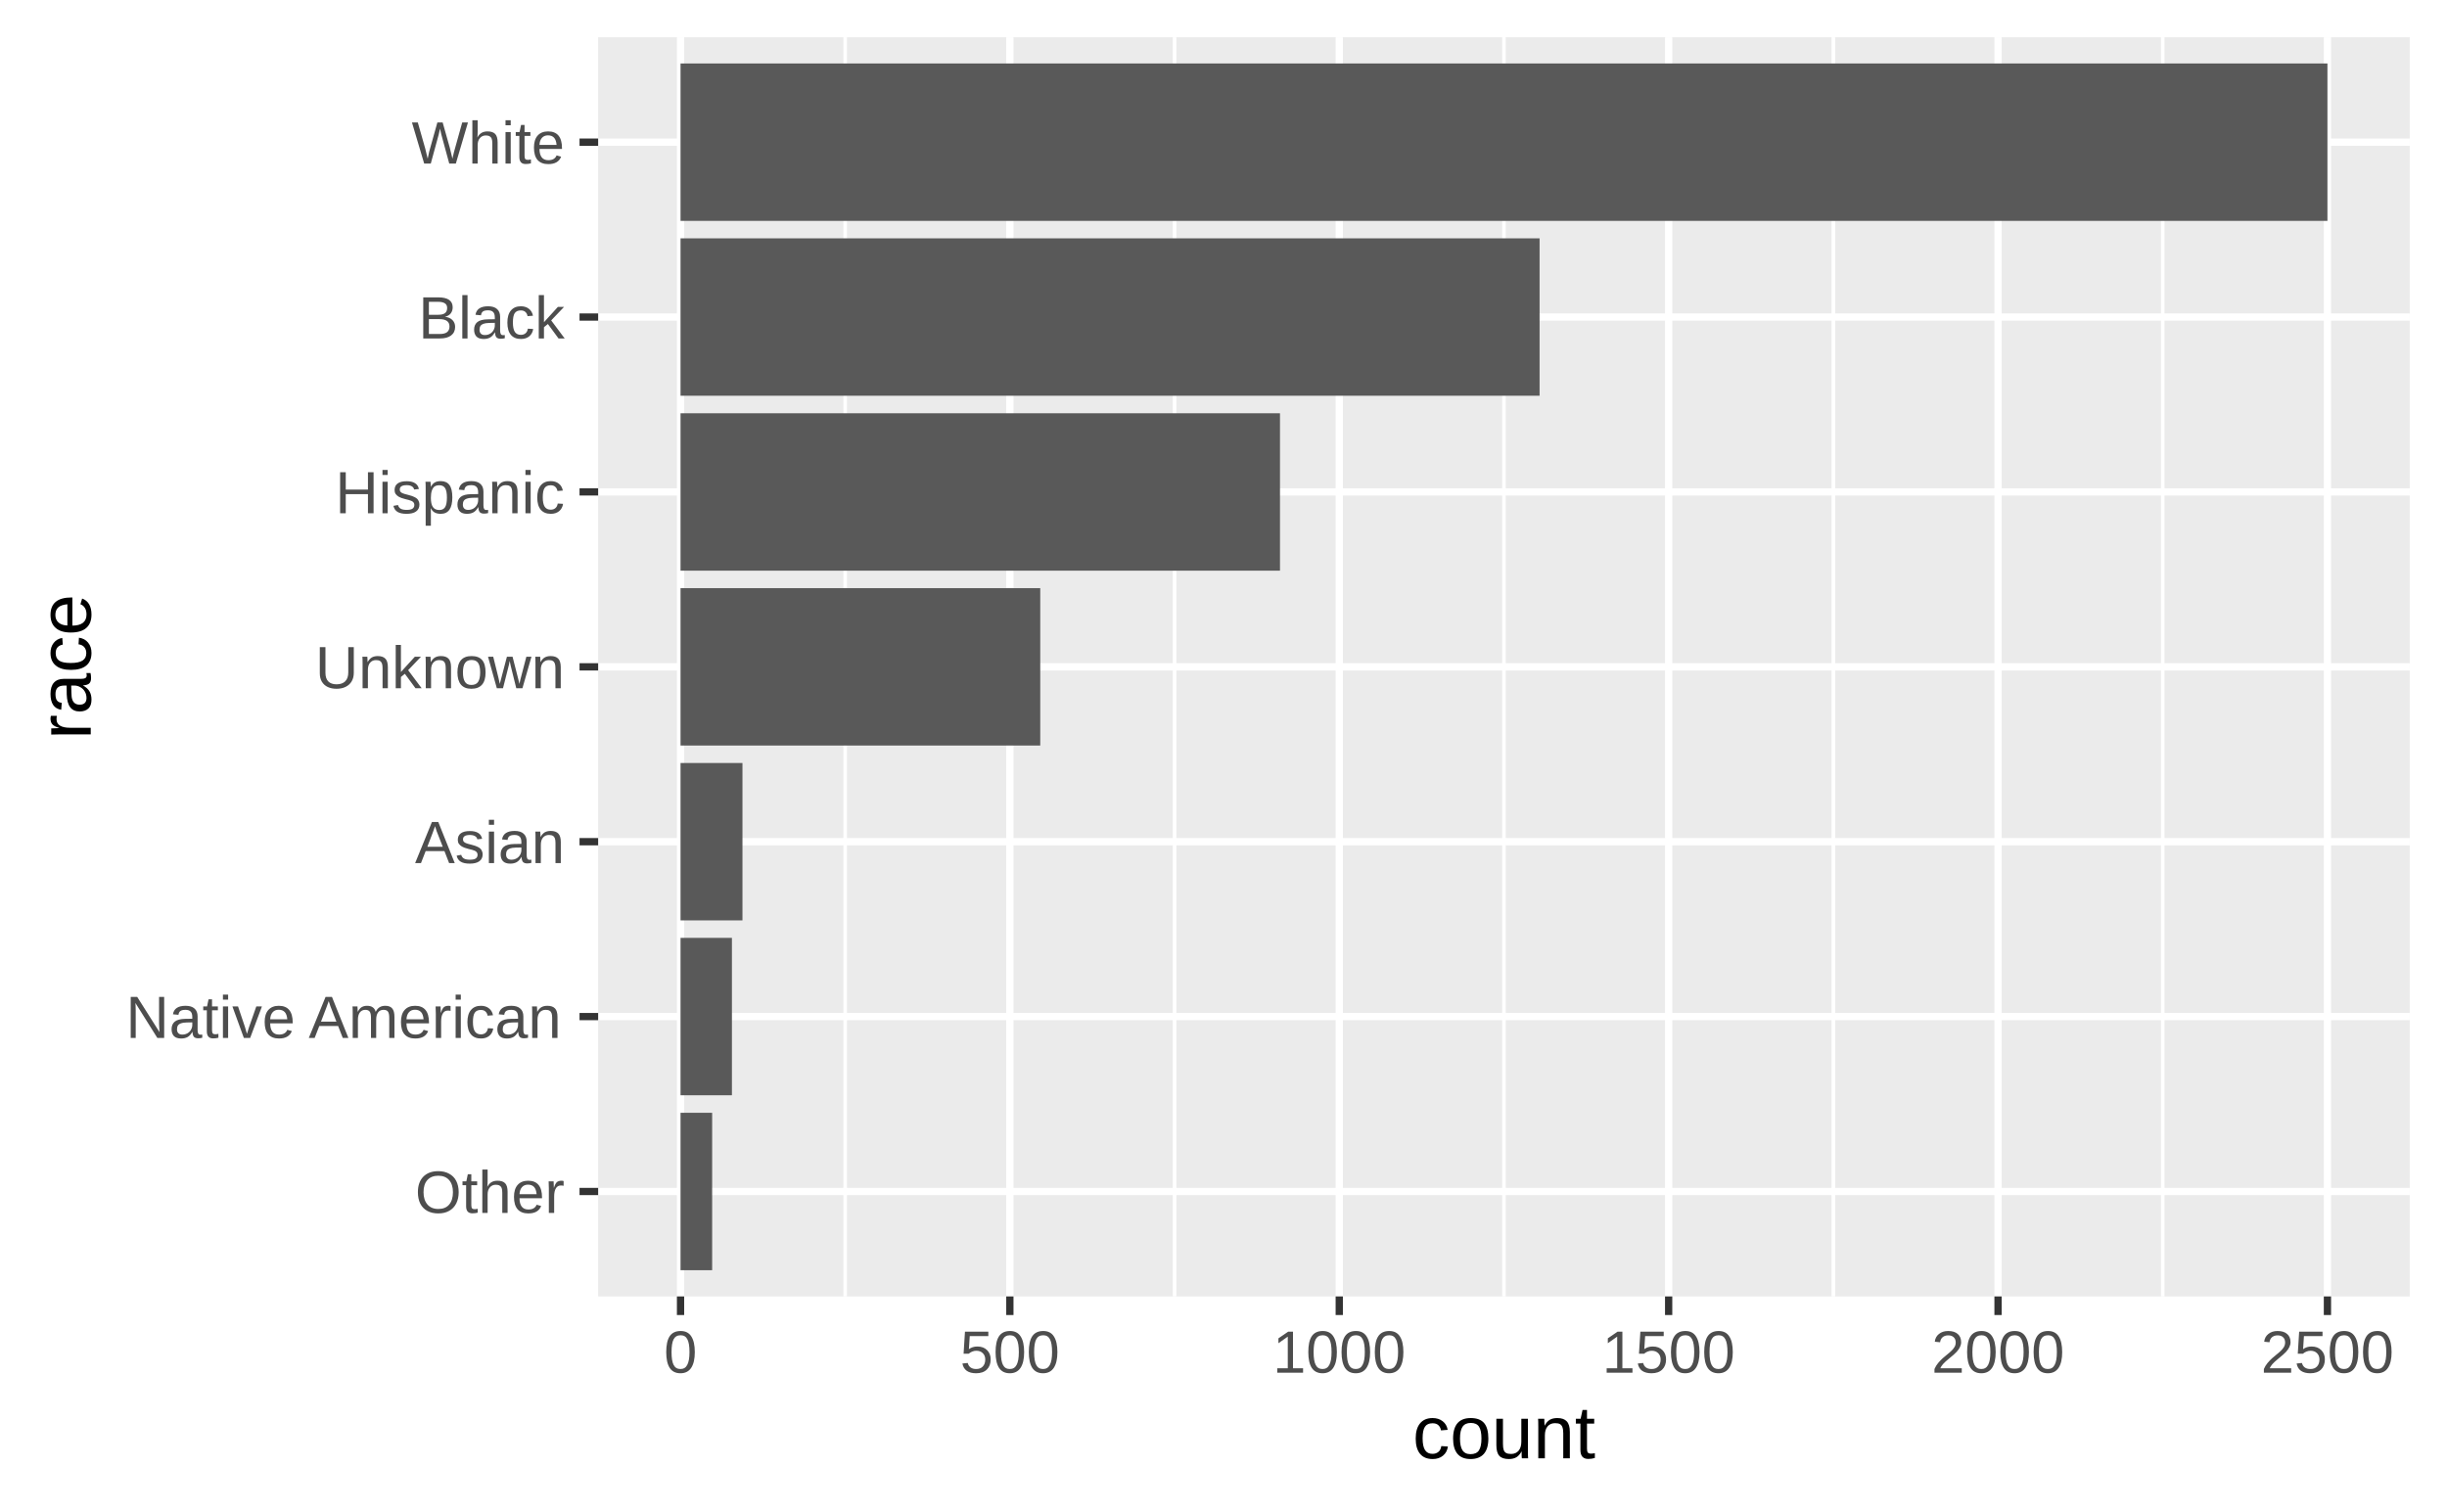
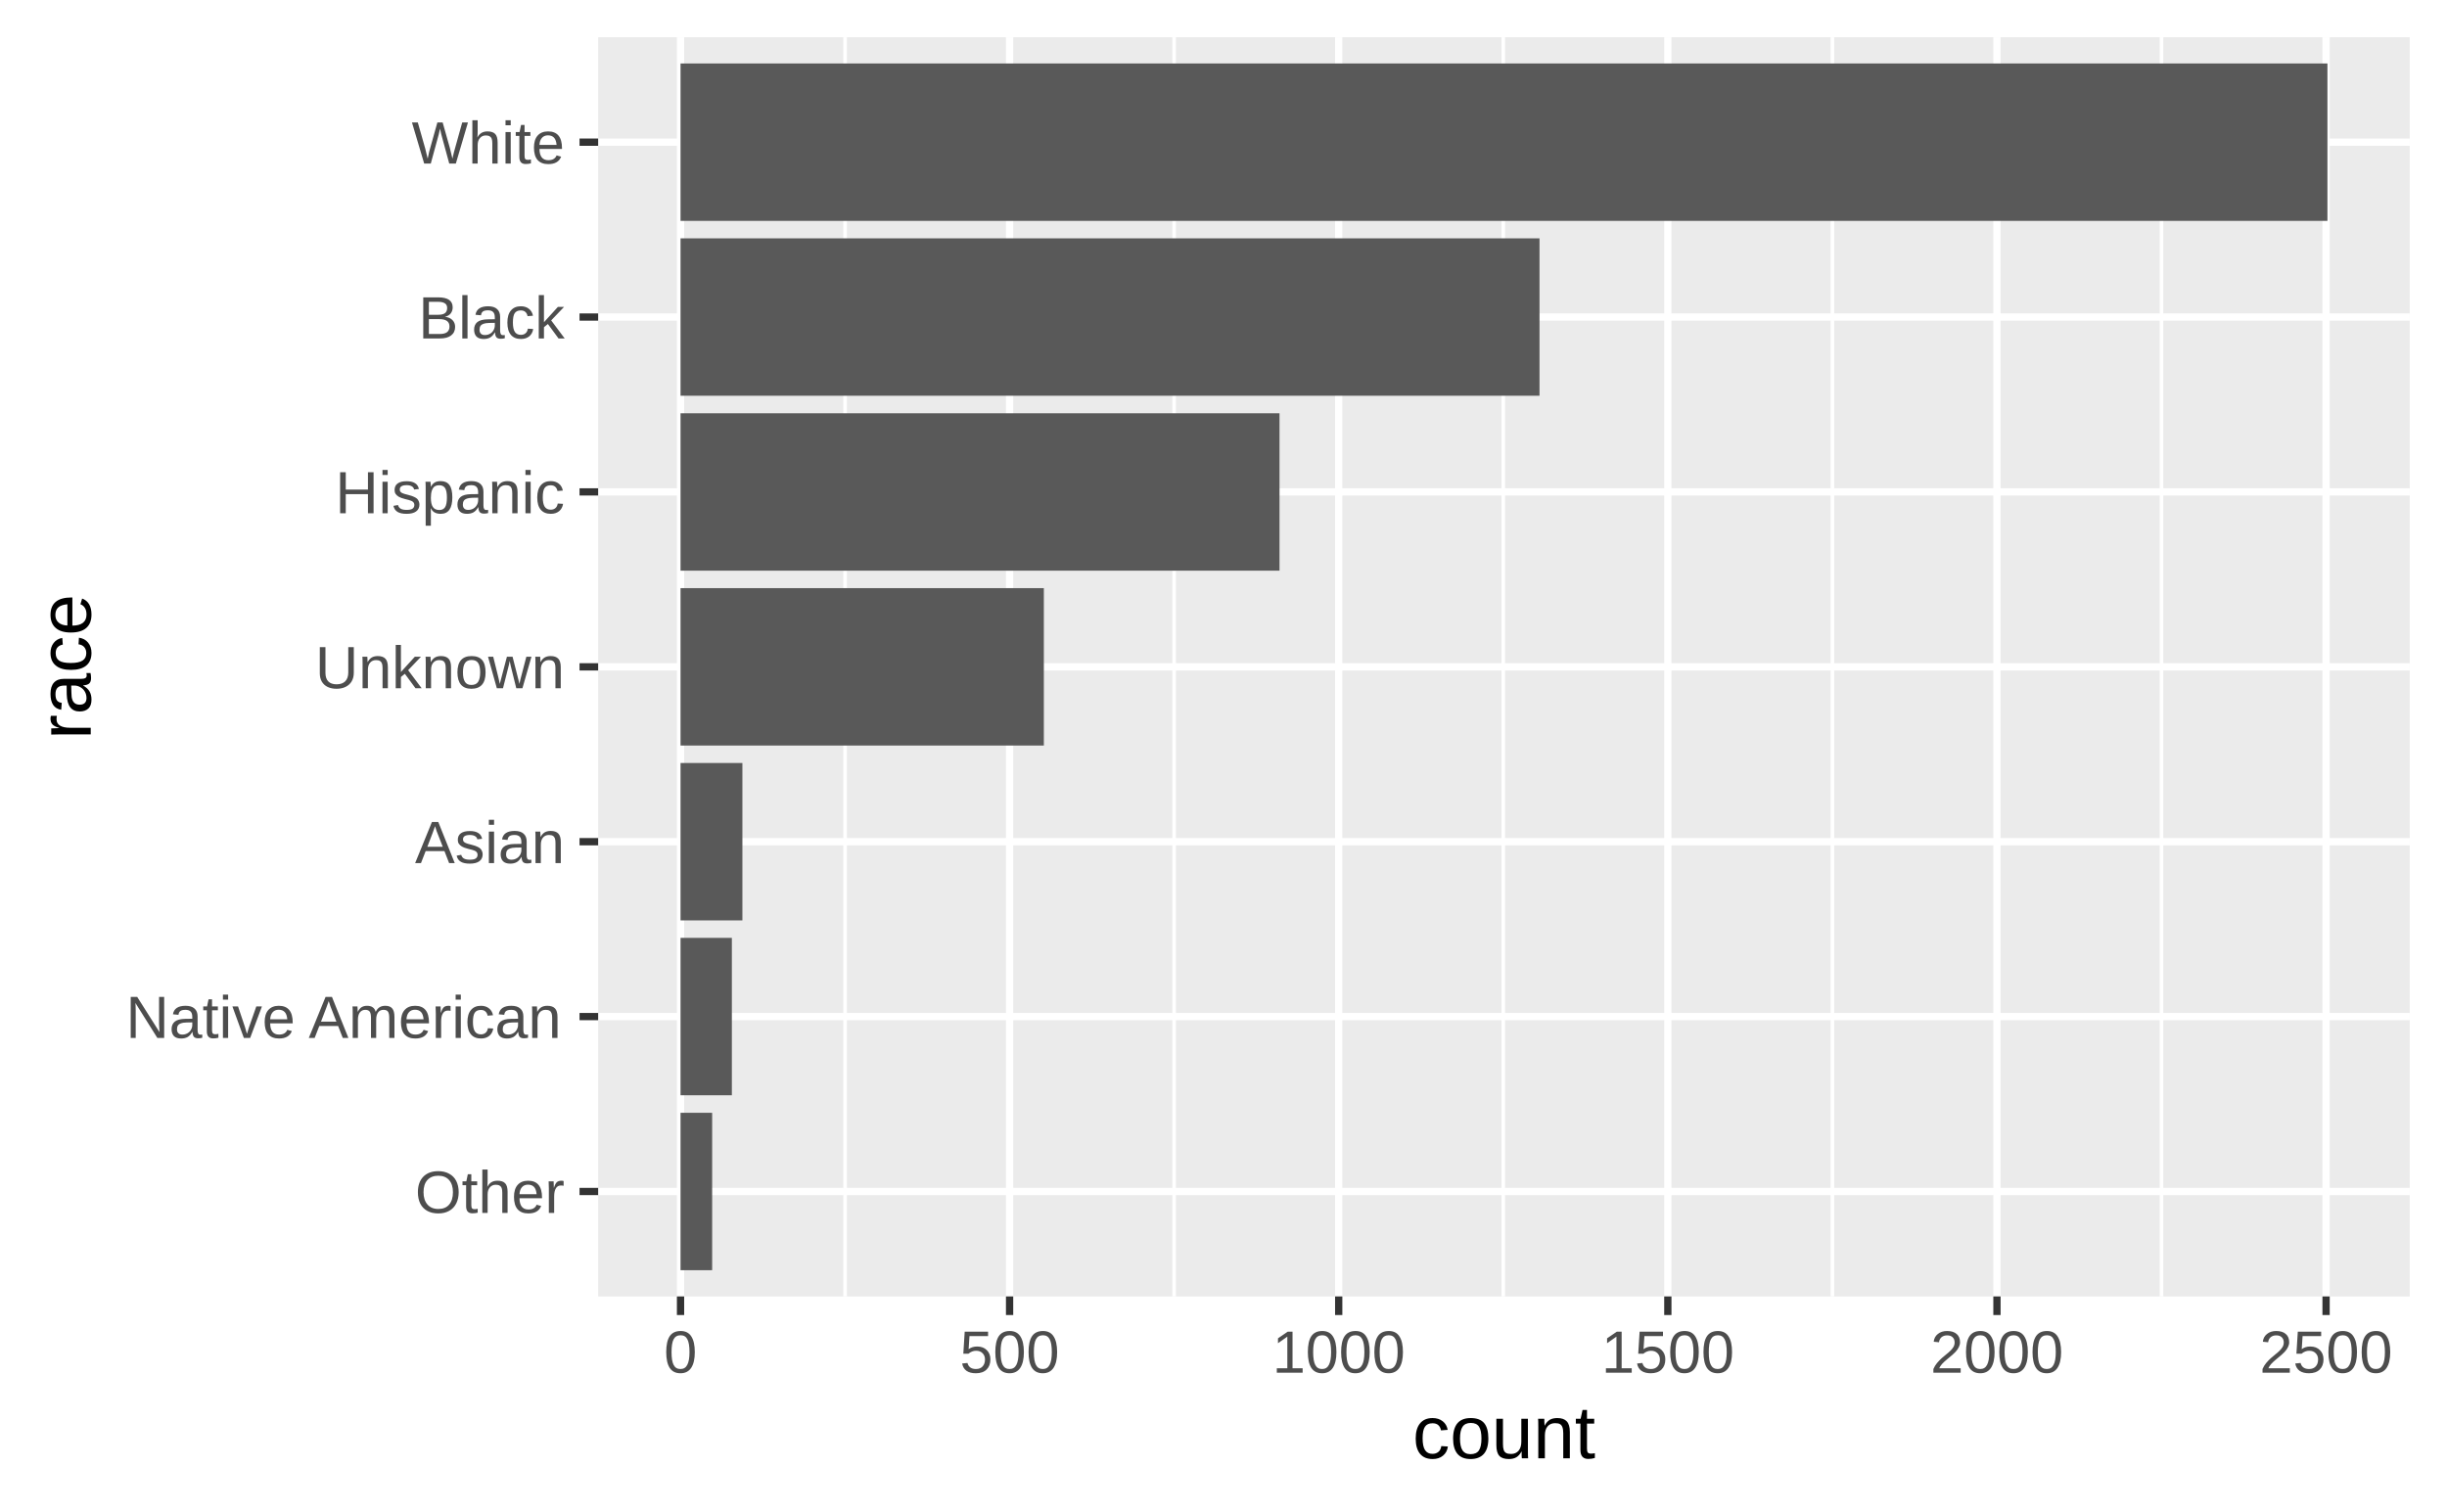
<svg xmlns="http://www.w3.org/2000/svg" viewBox="0 0 360.00 222.48">
  <defs>
    <style type="text/css">
    line, polyline, polygon, path, rect, circle {
      fill: none;
      stroke: #000000;
      stroke-linecap: round;
      stroke-linejoin: round;
      stroke-miterlimit: 10.00;
    }
  </style>
  </defs>
  <rect width="100%" height="100%" style="stroke: none; fill: #FFFFFF;" />
  <rect x="0" y="0.00" width="360.00" height="222.48" style="stroke-width: 1.07; stroke: #FFFFFF; fill: #FFFFFF;" />
  <defs>
    <clipPath id="cpODguMDB8MzU0LjUyfDE5MC43Nnw1LjQ4">
      <rect x="88.00" y="5.48" width="266.52" height="185.28" />
    </clipPath>
  </defs>
  <rect x="88.00" y="5.48" width="266.52" height="185.28" style="stroke-width: 1.07; stroke: none; fill: #EBEBEB;" clip-path="url(#cpODguMDB8MzU0LjUyfDE5MC43Nnw1LjQ4)" />
-   <polyline points="124.34,190.76 124.34,5.48 " style="stroke-width: 0.53; stroke: #FFFFFF; stroke-linecap: butt;" clip-path="url(#cpODguMDB8MzU0LjUyfDE5MC43Nnw1LjQ4)" />
-   <polyline points="172.80,190.76 172.80,5.48 " style="stroke-width: 0.53; stroke: #FFFFFF; stroke-linecap: butt;" clip-path="url(#cpODguMDB8MzU0LjUyfDE5MC43Nnw1LjQ4)" />
-   <polyline points="221.26,190.76 221.26,5.48 " style="stroke-width: 0.53; stroke: #FFFFFF; stroke-linecap: butt;" clip-path="url(#cpODguMDB8MzU0LjUyfDE5MC43Nnw1LjQ4)" />
-   <polyline points="269.72,190.76 269.72,5.48 " style="stroke-width: 0.53; stroke: #FFFFFF; stroke-linecap: butt;" clip-path="url(#cpODguMDB8MzU0LjUyfDE5MC43Nnw1LjQ4)" />
-   <polyline points="318.18,190.76 318.18,5.48 " style="stroke-width: 0.53; stroke: #FFFFFF; stroke-linecap: butt;" clip-path="url(#cpODguMDB8MzU0LjUyfDE5MC43Nnw1LjQ4)" />
+   <polyline points="124.33,190.76 124.33,5.48 " style="stroke-width: 0.53; stroke: #FFFFFF; stroke-linecap: butt;" clip-path="url(#cpODguMDB8MzU0LjUyfDE5MC43Nnw1LjQ4)" />
+   <polyline points="172.74,190.76 172.74,5.48 " style="stroke-width: 0.53; stroke: #FFFFFF; stroke-linecap: butt;" clip-path="url(#cpODguMDB8MzU0LjUyfDE5MC43Nnw1LjQ4)" />
+   <polyline points="221.16,190.76 221.16,5.48 " style="stroke-width: 0.53; stroke: #FFFFFF; stroke-linecap: butt;" clip-path="url(#cpODguMDB8MzU0LjUyfDE5MC43Nnw1LjQ4)" />
+   <polyline points="269.58,190.76 269.58,5.48 " style="stroke-width: 0.53; stroke: #FFFFFF; stroke-linecap: butt;" clip-path="url(#cpODguMDB8MzU0LjUyfDE5MC43Nnw1LjQ4)" />
+   <polyline points="318.00,190.76 318.00,5.48 " style="stroke-width: 0.53; stroke: #FFFFFF; stroke-linecap: butt;" clip-path="url(#cpODguMDB8MzU0LjUyfDE5MC43Nnw1LjQ4)" />
  <polyline points="88.00,175.32 354.52,175.32 " style="stroke-width: 1.07; stroke: #FFFFFF; stroke-linecap: butt;" clip-path="url(#cpODguMDB8MzU0LjUyfDE5MC43Nnw1LjQ4)" />
  <polyline points="88.00,149.58 354.52,149.58 " style="stroke-width: 1.07; stroke: #FFFFFF; stroke-linecap: butt;" clip-path="url(#cpODguMDB8MzU0LjUyfDE5MC43Nnw1LjQ4)" />
  <polyline points="88.00,123.85 354.52,123.85 " style="stroke-width: 1.07; stroke: #FFFFFF; stroke-linecap: butt;" clip-path="url(#cpODguMDB8MzU0LjUyfDE5MC43Nnw1LjQ4)" />
  <polyline points="88.00,98.12 354.52,98.12 " style="stroke-width: 1.07; stroke: #FFFFFF; stroke-linecap: butt;" clip-path="url(#cpODguMDB8MzU0LjUyfDE5MC43Nnw1LjQ4)" />
  <polyline points="88.00,72.38 354.52,72.38 " style="stroke-width: 1.07; stroke: #FFFFFF; stroke-linecap: butt;" clip-path="url(#cpODguMDB8MzU0LjUyfDE5MC43Nnw1LjQ4)" />
  <polyline points="88.00,46.65 354.52,46.65 " style="stroke-width: 1.07; stroke: #FFFFFF; stroke-linecap: butt;" clip-path="url(#cpODguMDB8MzU0LjUyfDE5MC43Nnw1LjQ4)" />
  <polyline points="88.00,20.92 354.52,20.92 " style="stroke-width: 1.07; stroke: #FFFFFF; stroke-linecap: butt;" clip-path="url(#cpODguMDB8MzU0LjUyfDE5MC43Nnw1LjQ4)" />
  <polyline points="100.12,190.76 100.12,5.48 " style="stroke-width: 1.07; stroke: #FFFFFF; stroke-linecap: butt;" clip-path="url(#cpODguMDB8MzU0LjUyfDE5MC43Nnw1LjQ4)" />
-   <polyline points="148.57,190.76 148.57,5.48 " style="stroke-width: 1.07; stroke: #FFFFFF; stroke-linecap: butt;" clip-path="url(#cpODguMDB8MzU0LjUyfDE5MC43Nnw1LjQ4)" />
-   <polyline points="197.03,190.76 197.03,5.48 " style="stroke-width: 1.07; stroke: #FFFFFF; stroke-linecap: butt;" clip-path="url(#cpODguMDB8MzU0LjUyfDE5MC43Nnw1LjQ4)" />
-   <polyline points="245.49,190.76 245.49,5.48 " style="stroke-width: 1.07; stroke: #FFFFFF; stroke-linecap: butt;" clip-path="url(#cpODguMDB8MzU0LjUyfDE5MC43Nnw1LjQ4)" />
-   <polyline points="293.95,190.76 293.95,5.48 " style="stroke-width: 1.07; stroke: #FFFFFF; stroke-linecap: butt;" clip-path="url(#cpODguMDB8MzU0LjUyfDE5MC43Nnw1LjQ4)" />
-   <polyline points="342.41,190.76 342.41,5.48 " style="stroke-width: 1.07; stroke: #FFFFFF; stroke-linecap: butt;" clip-path="url(#cpODguMDB8MzU0LjUyfDE5MC43Nnw1LjQ4)" />
+   <polyline points="148.53,190.76 148.53,5.48 " style="stroke-width: 1.07; stroke: #FFFFFF; stroke-linecap: butt;" clip-path="url(#cpODguMDB8MzU0LjUyfDE5MC43Nnw1LjQ4)" />
+   <polyline points="196.95,190.76 196.95,5.48 " style="stroke-width: 1.07; stroke: #FFFFFF; stroke-linecap: butt;" clip-path="url(#cpODguMDB8MzU0LjUyfDE5MC43Nnw1LjQ4)" />
+   <polyline points="245.37,190.76 245.37,5.48 " style="stroke-width: 1.07; stroke: #FFFFFF; stroke-linecap: butt;" clip-path="url(#cpODguMDB8MzU0LjUyfDE5MC43Nnw1LjQ4)" />
+   <polyline points="293.79,190.76 293.79,5.48 " style="stroke-width: 1.07; stroke: #FFFFFF; stroke-linecap: butt;" clip-path="url(#cpODguMDB8MzU0LjUyfDE5MC43Nnw1LjQ4)" />
+   <polyline points="342.21,190.76 342.21,5.48 " style="stroke-width: 1.07; stroke: #FFFFFF; stroke-linecap: butt;" clip-path="url(#cpODguMDB8MzU0LjUyfDE5MC43Nnw1LjQ4)" />
  <rect x="100.12" y="163.74" width="4.65" height="23.16" style="stroke-width: 1.07; stroke: none; stroke-linecap: square; stroke-linejoin: miter; fill: #595959;" clip-path="url(#cpODguMDB8MzU0LjUyfDE5MC43Nnw1LjQ4)" />
-   <rect x="100.12" y="138.00" width="7.56" height="23.16" style="stroke-width: 1.07; stroke: none; stroke-linecap: square; stroke-linejoin: miter; fill: #595959;" clip-path="url(#cpODguMDB8MzU0LjUyfDE5MC43Nnw1LjQ4)" />
-   <rect x="100.12" y="112.27" width="9.11" height="23.16" style="stroke-width: 1.07; stroke: none; stroke-linecap: square; stroke-linejoin: miter; fill: #595959;" clip-path="url(#cpODguMDB8MzU0LjUyfDE5MC43Nnw1LjQ4)" />
-   <rect x="100.12" y="86.54" width="52.92" height="23.16" style="stroke-width: 1.07; stroke: none; stroke-linecap: square; stroke-linejoin: miter; fill: #595959;" clip-path="url(#cpODguMDB8MzU0LjUyfDE5MC43Nnw1LjQ4)" />
-   <rect x="100.12" y="60.81" width="88.19" height="23.16" style="stroke-width: 1.07; stroke: none; stroke-linecap: square; stroke-linejoin: miter; fill: #595959;" clip-path="url(#cpODguMDB8MzU0LjUyfDE5MC43Nnw1LjQ4)" />
-   <rect x="100.12" y="35.07" width="126.38" height="23.16" style="stroke-width: 1.07; stroke: none; stroke-linecap: square; stroke-linejoin: miter; fill: #595959;" clip-path="url(#cpODguMDB8MzU0LjUyfDE5MC43Nnw1LjQ4)" />
+   <rect x="100.12" y="138.00" width="7.55" height="23.16" style="stroke-width: 1.07; stroke: none; stroke-linecap: square; stroke-linejoin: miter; fill: #595959;" clip-path="url(#cpODguMDB8MzU0LjUyfDE5MC43Nnw1LjQ4)" />
+   <rect x="100.12" y="112.27" width="9.10" height="23.16" style="stroke-width: 1.07; stroke: none; stroke-linecap: square; stroke-linejoin: miter; fill: #595959;" clip-path="url(#cpODguMDB8MzU0LjUyfDE5MC43Nnw1LjQ4)" />
+   <rect x="100.12" y="86.54" width="53.45" height="23.16" style="stroke-width: 1.07; stroke: none; stroke-linecap: square; stroke-linejoin: miter; fill: #595959;" clip-path="url(#cpODguMDB8MzU0LjUyfDE5MC43Nnw1LjQ4)" />
+   <rect x="100.12" y="60.81" width="88.12" height="23.16" style="stroke-width: 1.07; stroke: none; stroke-linecap: square; stroke-linejoin: miter; fill: #595959;" clip-path="url(#cpODguMDB8MzU0LjUyfDE5MC43Nnw1LjQ4)" />
+   <rect x="100.12" y="35.07" width="126.37" height="23.16" style="stroke-width: 1.07; stroke: none; stroke-linecap: square; stroke-linejoin: miter; fill: #595959;" clip-path="url(#cpODguMDB8MzU0LjUyfDE5MC43Nnw1LjQ4)" />
  <rect x="100.12" y="9.34" width="242.29" height="23.16" style="stroke-width: 1.07; stroke: none; stroke-linecap: square; stroke-linejoin: miter; fill: #595959;" clip-path="url(#cpODguMDB8MzU0LjUyfDE5MC43Nnw1LjQ4)" />
  <defs>
    <clipPath id="cpMC4wMHwzNjAuMDB8MjIyLjQ4fDAuMDA=">
      <rect x="0.00" y="0.00" width="360.00" height="222.48" />
    </clipPath>
  </defs>
  <g clip-path="url(#cpMC4wMHwzNjAuMDB8MjIyLjQ4fDAuMDA=)">
    <text x="61.06" y="178.47" style="font-size: 8.80px; fill: #4D4D4D; font-family: Arial;" textLength="22.01px" lengthAdjust="spacingAndGlyphs">Other</text>
  </g>
  <g clip-path="url(#cpMC4wMHwzNjAuMDB8MjIyLjQ4fDAuMDA=)">
    <text x="18.51" y="152.73" style="font-size: 8.80px; fill: #4D4D4D; font-family: Arial;" textLength="64.56px" lengthAdjust="spacingAndGlyphs">Native American</text>
  </g>
  <g clip-path="url(#cpMC4wMHwzNjAuMDB8MjIyLjQ4fDAuMDA=)">
    <text x="61.06" y="127.00" style="font-size: 8.80px; fill: #4D4D4D; font-family: Arial;" textLength="22.01px" lengthAdjust="spacingAndGlyphs">Asian</text>
  </g>
  <g clip-path="url(#cpMC4wMHwzNjAuMDB8MjIyLjQ4fDAuMDA=)">
    <text x="46.38" y="101.27" style="font-size: 8.80px; fill: #4D4D4D; font-family: Arial;" textLength="36.69px" lengthAdjust="spacingAndGlyphs">Unknown</text>
  </g>
  <g clip-path="url(#cpMC4wMHwzNjAuMDB8MjIyLjQ4fDAuMDA=)">
    <text x="49.32" y="75.53" style="font-size: 8.80px; fill: #4D4D4D; font-family: Arial;" textLength="33.75px" lengthAdjust="spacingAndGlyphs">Hispanic</text>
  </g>
  <g clip-path="url(#cpMC4wMHwzNjAuMDB8MjIyLjQ4fDAuMDA=)">
    <text x="61.55" y="49.80" style="font-size: 8.80px; fill: #4D4D4D; font-family: Arial;" textLength="21.52px" lengthAdjust="spacingAndGlyphs">Black</text>
  </g>
  <g clip-path="url(#cpMC4wMHwzNjAuMDB8MjIyLjQ4fDAuMDA=)">
    <text x="60.58" y="24.07" style="font-size: 8.80px; fill: #4D4D4D; font-family: Arial;" textLength="22.49px" lengthAdjust="spacingAndGlyphs">White</text>
  </g>
  <polyline points="85.26,175.32 88.00,175.32 " style="stroke-width: 1.07; stroke: #333333; stroke-linecap: butt;" clip-path="url(#cpMC4wMHwzNjAuMDB8MjIyLjQ4fDAuMDA=)" />
  <polyline points="85.26,149.58 88.00,149.58 " style="stroke-width: 1.07; stroke: #333333; stroke-linecap: butt;" clip-path="url(#cpMC4wMHwzNjAuMDB8MjIyLjQ4fDAuMDA=)" />
  <polyline points="85.26,123.85 88.00,123.85 " style="stroke-width: 1.07; stroke: #333333; stroke-linecap: butt;" clip-path="url(#cpMC4wMHwzNjAuMDB8MjIyLjQ4fDAuMDA=)" />
  <polyline points="85.26,98.12 88.00,98.12 " style="stroke-width: 1.07; stroke: #333333; stroke-linecap: butt;" clip-path="url(#cpMC4wMHwzNjAuMDB8MjIyLjQ4fDAuMDA=)" />
  <polyline points="85.26,72.38 88.00,72.38 " style="stroke-width: 1.07; stroke: #333333; stroke-linecap: butt;" clip-path="url(#cpMC4wMHwzNjAuMDB8MjIyLjQ4fDAuMDA=)" />
  <polyline points="85.26,46.65 88.00,46.65 " style="stroke-width: 1.07; stroke: #333333; stroke-linecap: butt;" clip-path="url(#cpMC4wMHwzNjAuMDB8MjIyLjQ4fDAuMDA=)" />
  <polyline points="85.26,20.92 88.00,20.92 " style="stroke-width: 1.07; stroke: #333333; stroke-linecap: butt;" clip-path="url(#cpMC4wMHwzNjAuMDB8MjIyLjQ4fDAuMDA=)" />
  <polyline points="100.12,193.50 100.12,190.76 " style="stroke-width: 1.07; stroke: #333333; stroke-linecap: butt;" clip-path="url(#cpMC4wMHwzNjAuMDB8MjIyLjQ4fDAuMDA=)" />
-   <polyline points="148.57,193.50 148.57,190.76 " style="stroke-width: 1.07; stroke: #333333; stroke-linecap: butt;" clip-path="url(#cpMC4wMHwzNjAuMDB8MjIyLjQ4fDAuMDA=)" />
-   <polyline points="197.03,193.50 197.03,190.76 " style="stroke-width: 1.07; stroke: #333333; stroke-linecap: butt;" clip-path="url(#cpMC4wMHwzNjAuMDB8MjIyLjQ4fDAuMDA=)" />
-   <polyline points="245.49,193.50 245.49,190.76 " style="stroke-width: 1.07; stroke: #333333; stroke-linecap: butt;" clip-path="url(#cpMC4wMHwzNjAuMDB8MjIyLjQ4fDAuMDA=)" />
-   <polyline points="293.95,193.50 293.95,190.76 " style="stroke-width: 1.07; stroke: #333333; stroke-linecap: butt;" clip-path="url(#cpMC4wMHwzNjAuMDB8MjIyLjQ4fDAuMDA=)" />
-   <polyline points="342.41,193.50 342.41,190.76 " style="stroke-width: 1.07; stroke: #333333; stroke-linecap: butt;" clip-path="url(#cpMC4wMHwzNjAuMDB8MjIyLjQ4fDAuMDA=)" />
+   <polyline points="148.53,193.50 148.53,190.76 " style="stroke-width: 1.07; stroke: #333333; stroke-linecap: butt;" clip-path="url(#cpMC4wMHwzNjAuMDB8MjIyLjQ4fDAuMDA=)" />
+   <polyline points="196.95,193.50 196.95,190.76 " style="stroke-width: 1.07; stroke: #333333; stroke-linecap: butt;" clip-path="url(#cpMC4wMHwzNjAuMDB8MjIyLjQ4fDAuMDA=)" />
+   <polyline points="245.37,193.50 245.37,190.76 " style="stroke-width: 1.07; stroke: #333333; stroke-linecap: butt;" clip-path="url(#cpMC4wMHwzNjAuMDB8MjIyLjQ4fDAuMDA=)" />
+   <polyline points="293.79,193.50 293.79,190.76 " style="stroke-width: 1.07; stroke: #333333; stroke-linecap: butt;" clip-path="url(#cpMC4wMHwzNjAuMDB8MjIyLjQ4fDAuMDA=)" />
+   <polyline points="342.21,193.50 342.21,190.76 " style="stroke-width: 1.07; stroke: #333333; stroke-linecap: butt;" clip-path="url(#cpMC4wMHwzNjAuMDB8MjIyLjQ4fDAuMDA=)" />
  <g clip-path="url(#cpMC4wMHwzNjAuMDB8MjIyLjQ4fDAuMDA=)">
    <text x="97.67" y="201.99" style="font-size: 8.80px; fill: #4D4D4D; font-family: Arial;" textLength="4.89px" lengthAdjust="spacingAndGlyphs">0</text>
  </g>
  <g clip-path="url(#cpMC4wMHwzNjAuMDB8MjIyLjQ4fDAuMDA=)">
-     <text x="141.23" y="201.99" style="font-size: 8.80px; fill: #4D4D4D; font-family: Arial;" textLength="14.68px" lengthAdjust="spacingAndGlyphs">500</text>
+     <text x="141.19" y="201.99" style="font-size: 8.80px; fill: #4D4D4D; font-family: Arial;" textLength="14.68px" lengthAdjust="spacingAndGlyphs">500</text>
  </g>
  <g clip-path="url(#cpMC4wMHwzNjAuMDB8MjIyLjQ4fDAuMDA=)">
-     <text x="187.24" y="201.99" style="font-size: 8.80px; fill: #4D4D4D; font-family: Arial;" textLength="19.58px" lengthAdjust="spacingAndGlyphs">1000</text>
+     <text x="187.17" y="201.99" style="font-size: 8.80px; fill: #4D4D4D; font-family: Arial;" textLength="19.58px" lengthAdjust="spacingAndGlyphs">1000</text>
  </g>
  <g clip-path="url(#cpMC4wMHwzNjAuMDB8MjIyLjQ4fDAuMDA=)">
-     <text x="235.70" y="201.99" style="font-size: 8.80px; fill: #4D4D4D; font-family: Arial;" textLength="19.58px" lengthAdjust="spacingAndGlyphs">1500</text>
+     <text x="235.59" y="201.99" style="font-size: 8.80px; fill: #4D4D4D; font-family: Arial;" textLength="19.58px" lengthAdjust="spacingAndGlyphs">1500</text>
  </g>
  <g clip-path="url(#cpMC4wMHwzNjAuMDB8MjIyLjQ4fDAuMDA=)">
-     <text x="284.16" y="201.99" style="font-size: 8.80px; fill: #4D4D4D; font-family: Arial;" textLength="19.58px" lengthAdjust="spacingAndGlyphs">2000</text>
+     <text x="284.00" y="201.99" style="font-size: 8.80px; fill: #4D4D4D; font-family: Arial;" textLength="19.58px" lengthAdjust="spacingAndGlyphs">2000</text>
  </g>
  <g clip-path="url(#cpMC4wMHwzNjAuMDB8MjIyLjQ4fDAuMDA=)">
-     <text x="332.62" y="201.99" style="font-size: 8.80px; fill: #4D4D4D; font-family: Arial;" textLength="19.58px" lengthAdjust="spacingAndGlyphs">2500</text>
+     <text x="332.42" y="201.99" style="font-size: 8.80px; fill: #4D4D4D; font-family: Arial;" textLength="19.58px" lengthAdjust="spacingAndGlyphs">2500</text>
  </g>
  <g clip-path="url(#cpMC4wMHwzNjAuMDB8MjIyLjQ4fDAuMDA=)">
    <text x="207.81" y="214.58" style="font-size: 11.00px; font-family: Arial;" textLength="26.91px" lengthAdjust="spacingAndGlyphs">count</text>
  </g>
  <g clip-path="url(#cpMC4wMHwzNjAuMDB8MjIyLjQ4fDAuMDA=)">
    <text transform="translate(13.35,108.82) rotate(-90)" style="font-size: 11.00px; font-family: Arial;" textLength="21.40px" lengthAdjust="spacingAndGlyphs">race</text>
  </g>
</svg>
